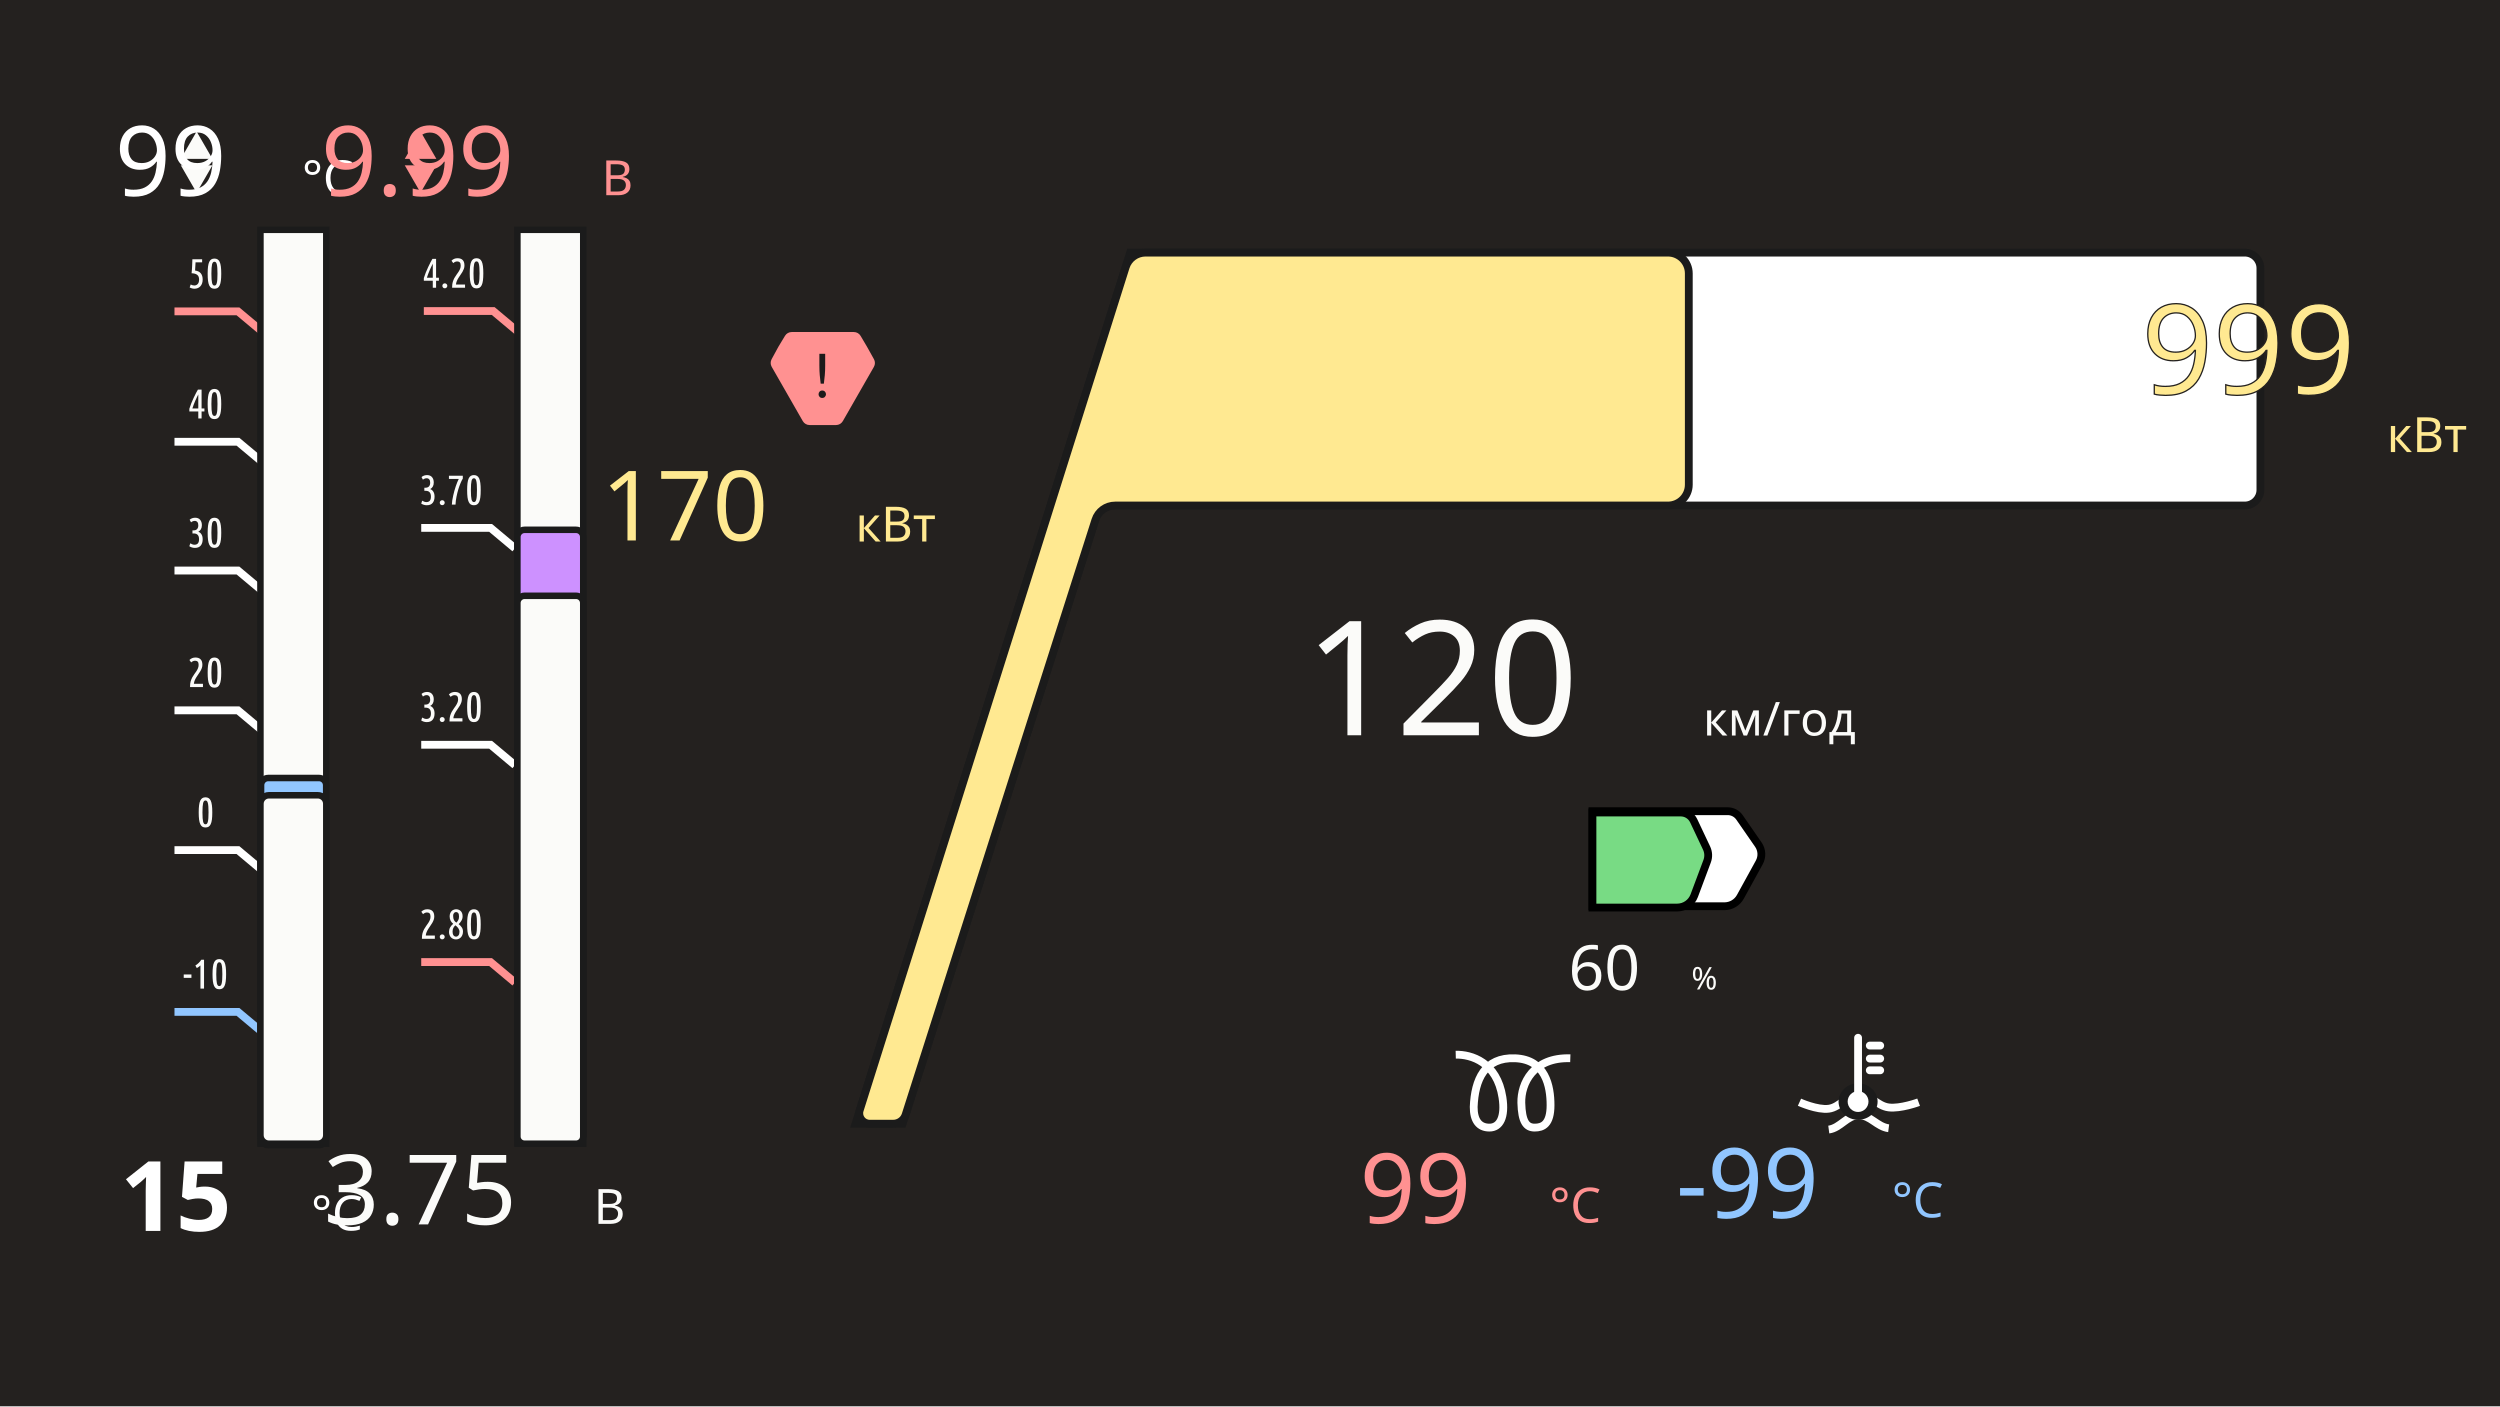
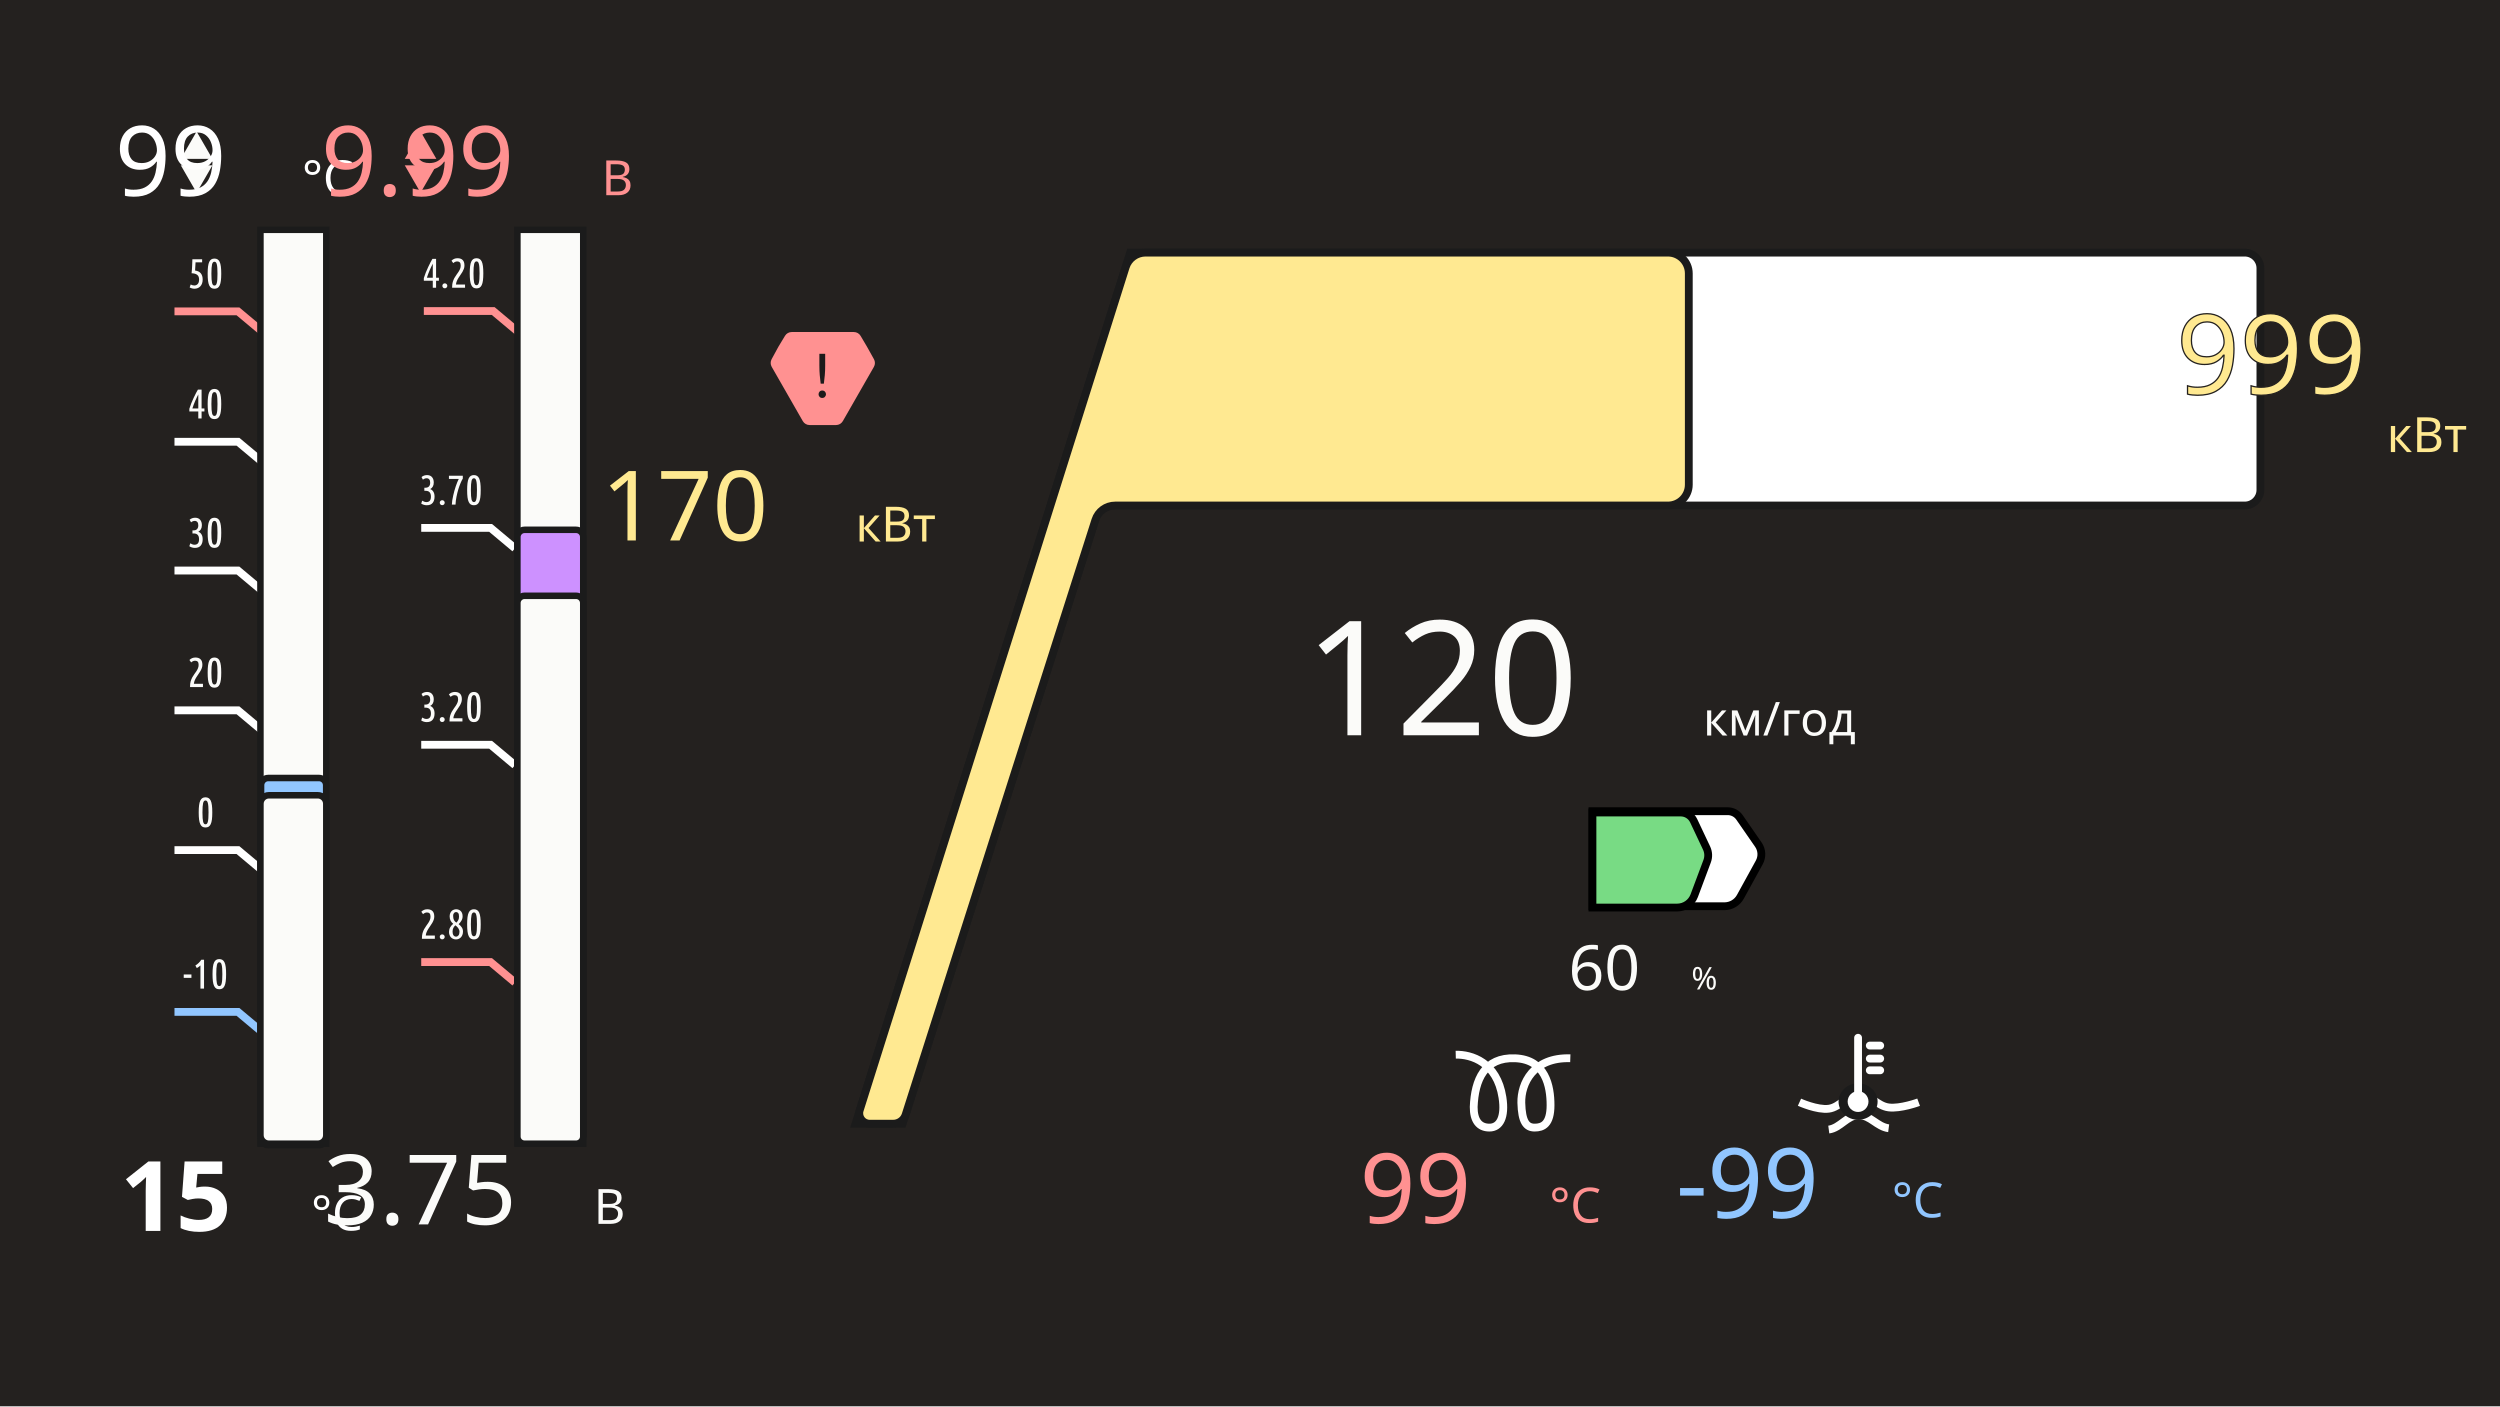
<svg xmlns="http://www.w3.org/2000/svg" width="1920" height="1080" viewBox="0 0 1920 1080" fill="none" version="1.1" id="svg63">
  <defs id="defs63" />
  <rect width="1920" height="1080" fill="#24211f" id="rect1" />
  <path d="M134 777.139H182.769L201.482 792.821" stroke="#91C6FF" stroke-width="6" id="path1" />
  <path d="M141.101 748.389H147.021V750.981H141.101V748.389ZM150.042 741.509C150.447 741.274 150.863 740.986 151.29 740.645C151.738 740.304 152.164 739.941 152.57 739.557C152.975 739.152 153.348 738.746 153.69 738.341C154.052 737.914 154.351 737.498 154.586 737.093H156.698V759.269H153.946V741.445C153.583 741.829 153.156 742.192 152.666 742.533C152.196 742.874 151.695 743.194 151.162 743.493L150.042 741.509ZM163.216 748.165C163.216 745.989 163.312 744.165 163.504 742.693C163.696 741.2 164.005 740.005 164.432 739.109C164.858 738.213 165.392 737.573 166.032 737.189C166.693 736.784 167.493 736.581 168.432 736.581C169.349 736.581 170.138 736.784 170.8 737.189C171.461 737.573 172.005 738.213 172.432 739.109C172.858 740.005 173.168 741.2 173.36 742.693C173.552 744.165 173.648 745.989 173.648 748.165C173.648 750.341 173.552 752.176 173.36 753.669C173.168 755.141 172.858 756.325 172.432 757.221C172.005 758.117 171.461 758.768 170.8 759.173C170.138 759.557 169.349 759.749 168.432 759.749C167.493 759.749 166.693 759.557 166.032 759.173C165.392 758.768 164.858 758.117 164.432 757.221C164.005 756.325 163.696 755.141 163.504 753.669C163.312 752.176 163.216 750.341 163.216 748.165ZM170.768 748.165C170.768 746.416 170.725 744.954 170.64 743.781C170.554 742.608 170.416 741.669 170.224 740.965C170.053 740.261 169.818 739.76 169.52 739.461C169.221 739.162 168.858 739.013 168.432 739.013C168.005 739.013 167.642 739.162 167.344 739.461C167.045 739.76 166.8 740.261 166.608 740.965C166.437 741.669 166.309 742.608 166.224 743.781C166.138 744.954 166.096 746.416 166.096 748.165C166.096 749.914 166.138 751.376 166.224 752.549C166.309 753.722 166.437 754.661 166.608 755.365C166.8 756.069 167.045 756.57 167.344 756.869C167.642 757.168 168.005 757.317 168.432 757.317C168.858 757.317 169.221 757.168 169.52 756.869C169.818 756.57 170.053 756.069 170.224 755.365C170.416 754.661 170.554 753.722 170.64 752.549C170.725 751.376 170.768 749.914 170.768 748.165Z" fill="#FBFBF9" id="path2" />
  <path d="M134 652.892H182.769L201.482 668.574" stroke="white" stroke-width="6" id="path3" />
  <path d="M152.606 623.918C152.606 621.742 152.702 619.918 152.894 618.446C153.086 616.953 153.396 615.758 153.822 614.862C154.249 613.966 154.782 613.326 155.422 612.942C156.084 612.537 156.884 612.334 157.822 612.334C158.74 612.334 159.529 612.537 160.19 612.942C160.852 613.326 161.396 613.966 161.822 614.862C162.249 615.758 162.558 616.953 162.75 618.446C162.942 619.918 163.038 621.742 163.038 623.918C163.038 626.094 162.942 627.929 162.75 629.422C162.558 630.894 162.249 632.078 161.822 632.974C161.396 633.87 160.852 634.521 160.19 634.926C159.529 635.31 158.74 635.502 157.822 635.502C156.884 635.502 156.084 635.31 155.422 634.926C154.782 634.521 154.249 633.87 153.822 632.974C153.396 632.078 153.086 630.894 152.894 629.422C152.702 627.929 152.606 626.094 152.606 623.918ZM160.158 623.918C160.158 622.169 160.116 620.708 160.03 619.534C159.945 618.361 159.806 617.422 159.614 616.718C159.444 616.014 159.209 615.513 158.91 615.214C158.612 614.916 158.249 614.766 157.822 614.766C157.396 614.766 157.033 614.916 156.734 615.214C156.436 615.513 156.19 616.014 155.998 616.718C155.828 617.422 155.7 618.361 155.614 619.534C155.529 620.708 155.486 622.169 155.486 623.918C155.486 625.668 155.529 627.129 155.614 628.302C155.7 629.476 155.828 630.414 155.998 631.118C156.19 631.822 156.436 632.324 156.734 632.622C157.033 632.921 157.396 633.07 157.822 633.07C158.249 633.07 158.612 632.921 158.91 632.622C159.209 632.324 159.444 631.822 159.614 631.118C159.806 630.414 159.945 629.476 160.03 628.302C160.116 627.129 160.158 625.668 160.158 623.918Z" fill="#FBFBF9" id="path4" />
  <path d="M134 545.534H182.769L201.482 561.215" stroke="white" stroke-width="6" id="path5" />
  <path d="M145.475 506.864C146.734 505.605 148.27 504.976 150.083 504.976C151.811 504.976 153.134 505.434 154.051 506.352C154.969 507.248 155.427 508.656 155.427 510.576C155.427 511.472 155.278 512.325 154.979 513.136C154.681 513.946 154.307 514.736 153.859 515.504C153.411 516.25 152.921 516.997 152.387 517.744C151.854 518.49 151.342 519.258 150.851 520.048C150.361 520.816 149.934 521.626 149.571 522.48C149.209 523.312 148.985 524.208 148.899 525.168H155.875V527.664H145.955V527.056C145.955 525.626 146.115 524.357 146.435 523.248C146.777 522.138 147.182 521.136 147.651 520.24C148.142 519.344 148.675 518.512 149.251 517.744C149.827 516.976 150.35 516.229 150.819 515.504C151.31 514.757 151.715 514 152.035 513.232C152.377 512.442 152.547 511.578 152.547 510.64C152.547 509.509 152.323 508.698 151.875 508.208C151.427 507.696 150.755 507.44 149.859 507.44C149.241 507.44 148.675 507.568 148.163 507.824C147.673 508.058 147.225 508.368 146.819 508.752L145.475 506.864ZM159.481 516.56C159.481 514.384 159.577 512.56 159.769 511.088C159.961 509.594 160.271 508.4 160.697 507.504C161.124 506.608 161.657 505.968 162.297 505.584C162.959 505.178 163.759 504.976 164.697 504.976C165.615 504.976 166.404 505.178 167.065 505.584C167.727 505.968 168.271 506.608 168.697 507.504C169.124 508.4 169.433 509.594 169.625 511.088C169.817 512.56 169.913 514.384 169.913 516.56C169.913 518.736 169.817 520.57 169.625 522.064C169.433 523.536 169.124 524.72 168.697 525.616C168.271 526.512 167.727 527.162 167.065 527.568C166.404 527.952 165.615 528.144 164.697 528.144C163.759 528.144 162.959 527.952 162.297 527.568C161.657 527.162 161.124 526.512 160.697 525.616C160.271 524.72 159.961 523.536 159.769 522.064C159.577 520.57 159.481 518.736 159.481 516.56ZM167.033 516.56C167.033 514.81 166.991 513.349 166.905 512.176C166.82 511.002 166.681 510.064 166.489 509.36C166.319 508.656 166.084 508.154 165.785 507.856C165.487 507.557 165.124 507.408 164.697 507.408C164.271 507.408 163.908 507.557 163.609 507.856C163.311 508.154 163.065 508.656 162.873 509.36C162.703 510.064 162.575 511.002 162.489 512.176C162.404 513.349 162.361 514.81 162.361 516.56C162.361 518.309 162.404 519.77 162.489 520.944C162.575 522.117 162.703 523.056 162.873 523.76C163.065 524.464 163.311 524.965 163.609 525.264C163.908 525.562 164.271 525.712 164.697 525.712C165.124 525.712 165.487 525.562 165.785 525.264C166.084 524.965 166.319 524.464 166.489 523.76C166.681 523.056 166.82 522.117 166.905 520.944C166.991 519.77 167.033 518.309 167.033 516.56Z" fill="#FBFBF9" id="path6" />
  <path d="M134 438.175H182.769L201.482 453.857" stroke="white" stroke-width="6" id="path7" />
  <path d="M152.291 408.369C153.358 408.753 154.179 409.436 154.755 410.417C155.353 411.377 155.651 412.625 155.651 414.161C155.651 416.209 155.15 417.83 154.147 419.025C153.166 420.198 151.673 420.785 149.667 420.785C148.878 420.785 148.11 420.668 147.363 420.433C146.617 420.198 145.966 419.889 145.411 419.505L146.147 417.265C146.638 417.564 147.15 417.82 147.683 418.033C148.238 418.246 148.814 418.353 149.411 418.353C150.499 418.353 151.342 418.022 151.939 417.361C152.558 416.678 152.867 415.601 152.867 414.129C152.867 412.657 152.526 411.548 151.843 410.801C151.182 410.054 150.115 409.681 148.643 409.681H147.811V407.345H148.515C149.795 407.345 150.745 407.004 151.363 406.321C151.982 405.638 152.291 404.689 152.291 403.473C152.291 402.321 152.046 401.468 151.555 400.913C151.065 400.337 150.414 400.049 149.603 400.049C149.049 400.049 148.515 400.156 148.003 400.369C147.513 400.582 147.086 400.849 146.723 401.169L145.635 399.153C146.19 398.641 146.841 398.257 147.587 398.001C148.355 397.745 149.113 397.617 149.859 397.617C151.523 397.617 152.803 398.14 153.699 399.185C154.595 400.23 155.043 401.617 155.043 403.345C155.043 404.561 154.798 405.596 154.307 406.449C153.838 407.281 153.166 407.921 152.291 408.369ZM159.481 409.201C159.481 407.025 159.577 405.201 159.769 403.729C159.961 402.236 160.271 401.041 160.697 400.145C161.124 399.249 161.657 398.609 162.297 398.225C162.959 397.82 163.759 397.617 164.697 397.617C165.615 397.617 166.404 397.82 167.065 398.225C167.727 398.609 168.271 399.249 168.697 400.145C169.124 401.041 169.433 402.236 169.625 403.729C169.817 405.201 169.913 407.025 169.913 409.201C169.913 411.377 169.817 413.212 169.625 414.705C169.433 416.177 169.124 417.361 168.697 418.257C168.271 419.153 167.727 419.804 167.065 420.209C166.404 420.593 165.615 420.785 164.697 420.785C163.759 420.785 162.959 420.593 162.297 420.209C161.657 419.804 161.124 419.153 160.697 418.257C160.271 417.361 159.961 416.177 159.769 414.705C159.577 413.212 159.481 411.377 159.481 409.201ZM167.033 409.201C167.033 407.452 166.991 405.99 166.905 404.817C166.82 403.644 166.681 402.705 166.489 402.001C166.319 401.297 166.084 400.796 165.785 400.497C165.487 400.198 165.124 400.049 164.697 400.049C164.271 400.049 163.908 400.198 163.609 400.497C163.311 400.796 163.065 401.297 162.873 402.001C162.703 402.705 162.575 403.644 162.489 404.817C162.404 405.99 162.361 407.452 162.361 409.201C162.361 410.95 162.404 412.412 162.489 413.585C162.575 414.758 162.703 415.697 162.873 416.401C163.065 417.105 163.311 417.606 163.609 417.905C163.908 418.204 164.271 418.353 164.697 418.353C165.124 418.353 165.487 418.204 165.785 417.905C166.084 417.606 166.319 417.105 166.489 416.401C166.681 415.697 166.82 414.758 166.905 413.585C166.991 412.412 167.033 410.95 167.033 409.201Z" fill="#FBFBF9" id="path8" />
  <path d="M134 339.26H182.769L201.482 354.942" stroke="white" stroke-width="6" id="path9" />
  <path d="M145.411 313.966C145.795 312.643 146.286 311.246 146.883 309.774C147.481 308.302 148.099 306.883 148.739 305.518C149.379 304.153 149.987 302.915 150.563 301.806C151.161 300.697 151.641 299.833 152.003 299.214H154.819V313.71H156.995V315.982H154.819V321.39H152.291V315.982H145.411V313.966ZM152.291 313.71V302.894C151.971 303.555 151.598 304.313 151.171 305.166C150.766 306.019 150.35 306.926 149.923 307.886C149.518 308.846 149.123 309.827 148.739 310.83C148.355 311.811 148.025 312.771 147.747 313.71H152.291ZM159.481 310.286C159.481 308.11 159.577 306.286 159.769 304.814C159.961 303.321 160.271 302.126 160.697 301.23C161.124 300.334 161.657 299.694 162.297 299.31C162.959 298.905 163.759 298.702 164.697 298.702C165.615 298.702 166.404 298.905 167.065 299.31C167.727 299.694 168.271 300.334 168.697 301.23C169.124 302.126 169.433 303.321 169.625 304.814C169.817 306.286 169.913 308.11 169.913 310.286C169.913 312.462 169.817 314.297 169.625 315.79C169.433 317.262 169.124 318.446 168.697 319.342C168.271 320.238 167.727 320.889 167.065 321.294C166.404 321.678 165.615 321.87 164.697 321.87C163.759 321.87 162.959 321.678 162.297 321.294C161.657 320.889 161.124 320.238 160.697 319.342C160.271 318.446 159.961 317.262 159.769 315.79C159.577 314.297 159.481 312.462 159.481 310.286ZM167.033 310.286C167.033 308.537 166.991 307.075 166.905 305.902C166.82 304.729 166.681 303.79 166.489 303.086C166.319 302.382 166.084 301.881 165.785 301.582C165.487 301.283 165.124 301.134 164.697 301.134C164.271 301.134 163.908 301.283 163.609 301.582C163.311 301.881 163.065 302.382 162.873 303.086C162.703 303.79 162.575 304.729 162.489 305.902C162.404 307.075 162.361 308.537 162.361 310.286C162.361 312.035 162.404 313.497 162.489 314.67C162.575 315.843 162.703 316.782 162.873 317.486C163.065 318.19 163.311 318.691 163.609 318.99C163.908 319.289 164.271 319.438 164.697 319.438C165.124 319.438 165.487 319.289 165.785 318.99C166.084 318.691 166.319 318.19 166.489 317.486C166.681 316.782 166.82 315.843 166.905 314.67C166.991 313.497 167.033 312.035 167.033 310.286Z" fill="#FBFBF9" id="path10" />
  <path d="M134 239.139H182.769L201.482 254.821" stroke="#FF9191" stroke-width="6" id="path11" />
  <path d="M150.179 201.493C150.073 203.029 149.998 204.309 149.955 205.333C149.913 206.357 149.87 207.168 149.827 207.765C151.833 208.042 153.305 208.768 154.243 209.941C155.182 211.114 155.651 212.704 155.651 214.709C155.651 215.84 155.491 216.842 155.171 217.717C154.851 218.592 154.403 219.328 153.827 219.925C153.273 220.522 152.611 220.97 151.843 221.269C151.075 221.589 150.243 221.749 149.347 221.749C148.729 221.749 148.099 221.664 147.459 221.493C146.819 221.322 146.222 221.077 145.667 220.757L146.435 218.485C147.353 218.997 148.291 219.253 149.251 219.253C150.275 219.253 151.139 218.88 151.843 218.133C152.547 217.386 152.899 216.245 152.899 214.709C152.899 213.024 152.419 211.818 151.459 211.093C150.521 210.346 149.081 209.93 147.139 209.845C147.246 208.778 147.331 207.808 147.395 206.933C147.459 206.037 147.513 205.173 147.555 204.341C147.598 203.488 147.63 202.645 147.651 201.813C147.694 200.96 147.726 200.053 147.747 199.093H155.235V201.493H150.179ZM159.481 210.165C159.481 207.989 159.577 206.165 159.769 204.693C159.961 203.2 160.271 202.005 160.697 201.109C161.124 200.213 161.657 199.573 162.297 199.189C162.959 198.784 163.759 198.581 164.697 198.581C165.615 198.581 166.404 198.784 167.065 199.189C167.727 199.573 168.271 200.213 168.697 201.109C169.124 202.005 169.433 203.2 169.625 204.693C169.817 206.165 169.913 207.989 169.913 210.165C169.913 212.341 169.817 214.176 169.625 215.669C169.433 217.141 169.124 218.325 168.697 219.221C168.271 220.117 167.727 220.768 167.065 221.173C166.404 221.557 165.615 221.749 164.697 221.749C163.759 221.749 162.959 221.557 162.297 221.173C161.657 220.768 161.124 220.117 160.697 219.221C160.271 218.325 159.961 217.141 159.769 215.669C159.577 214.176 159.481 212.341 159.481 210.165ZM167.033 210.165C167.033 208.416 166.991 206.954 166.905 205.781C166.82 204.608 166.681 203.669 166.489 202.965C166.319 202.261 166.084 201.76 165.785 201.461C165.487 201.162 165.124 201.013 164.697 201.013C164.271 201.013 163.908 201.162 163.609 201.461C163.311 201.76 163.065 202.261 162.873 202.965C162.703 203.669 162.575 204.608 162.489 205.781C162.404 206.954 162.361 208.416 162.361 210.165C162.361 211.914 162.404 213.376 162.489 214.549C162.575 215.722 162.703 216.661 162.873 217.365C163.065 218.069 163.311 218.57 163.609 218.869C163.908 219.168 164.271 219.317 164.697 219.317C165.124 219.317 165.487 219.168 165.785 218.869C166.084 218.57 166.319 218.069 166.489 217.365C166.681 216.661 166.82 215.722 166.905 214.549C166.991 213.376 167.033 211.914 167.033 210.165Z" fill="#FBFBF9" id="path12" />
  <path d="M325.5 238.87H378.769L397.482 254.552" stroke="#FF9191" stroke-width="6" id="path13" />
  <path d="M325.5 213.576C325.884 212.253 326.375 210.856 326.972 209.384C327.57 207.912 328.188 206.493 328.828 205.128C329.468 203.763 330.076 202.525 330.652 201.416C331.25 200.307 331.73 199.443 332.092 198.824H334.908V213.32H337.084V215.592H334.908V221H332.38V215.592H325.5V213.576ZM332.38 213.32V202.504C332.06 203.165 331.687 203.923 331.26 204.776C330.855 205.629 330.439 206.536 330.012 207.496C329.607 208.456 329.212 209.437 328.828 210.44C328.444 211.421 328.114 212.381 327.836 213.32H332.38ZM343.538 219.528C343.538 220.019 343.357 220.456 342.994 220.84C342.653 221.224 342.194 221.416 341.618 221.416C341.042 221.416 340.584 221.224 340.242 220.84C339.901 220.456 339.73 220.019 339.73 219.528C339.73 219.016 339.901 218.568 340.242 218.184C340.584 217.8 341.042 217.608 341.618 217.608C342.194 217.608 342.653 217.8 342.994 218.184C343.357 218.568 343.538 219.016 343.538 219.528ZM346.752 200.2C348.01 198.941 349.546 198.312 351.36 198.312C353.088 198.312 354.41 198.771 355.328 199.688C356.245 200.584 356.704 201.992 356.704 203.912C356.704 204.808 356.554 205.661 356.256 206.472C355.957 207.283 355.584 208.072 355.136 208.84C354.688 209.587 354.197 210.333 353.664 211.08C353.13 211.827 352.618 212.595 352.128 213.384C351.637 214.152 351.21 214.963 350.848 215.816C350.485 216.648 350.261 217.544 350.176 218.504H357.152V221H347.232V220.392C347.232 218.963 347.392 217.693 347.712 216.584C348.053 215.475 348.458 214.472 348.928 213.576C349.418 212.68 349.952 211.848 350.528 211.08C351.104 210.312 351.626 209.565 352.096 208.84C352.586 208.093 352.992 207.336 353.312 206.568C353.653 205.779 353.824 204.915 353.824 203.976C353.824 202.845 353.6 202.035 353.152 201.544C352.704 201.032 352.032 200.776 351.136 200.776C350.517 200.776 349.952 200.904 349.44 201.16C348.949 201.395 348.501 201.704 348.096 202.088L346.752 200.2ZM360.758 209.896C360.758 207.72 360.854 205.896 361.046 204.424C361.238 202.931 361.547 201.736 361.974 200.84C362.4 199.944 362.934 199.304 363.574 198.92C364.235 198.515 365.035 198.312 365.974 198.312C366.891 198.312 367.68 198.515 368.342 198.92C369.003 199.304 369.547 199.944 369.974 200.84C370.4 201.736 370.71 202.931 370.902 204.424C371.094 205.896 371.19 207.72 371.19 209.896C371.19 212.072 371.094 213.907 370.902 215.4C370.71 216.872 370.4 218.056 369.974 218.952C369.547 219.848 369.003 220.499 368.342 220.904C367.68 221.288 366.891 221.48 365.974 221.48C365.035 221.48 364.235 221.288 363.574 220.904C362.934 220.499 362.4 219.848 361.974 218.952C361.547 218.056 361.238 216.872 361.046 215.4C360.854 213.907 360.758 212.072 360.758 209.896ZM368.31 209.896C368.31 208.147 368.267 206.685 368.182 205.512C368.096 204.339 367.958 203.4 367.766 202.696C367.595 201.992 367.36 201.491 367.062 201.192C366.763 200.893 366.4 200.744 365.974 200.744C365.547 200.744 365.184 200.893 364.886 201.192C364.587 201.491 364.342 201.992 364.15 202.696C363.979 203.4 363.851 204.339 363.766 205.512C363.68 206.685 363.638 208.147 363.638 209.896C363.638 211.645 363.68 213.107 363.766 214.28C363.851 215.453 363.979 216.392 364.15 217.096C364.342 217.8 364.587 218.301 364.886 218.6C365.184 218.899 365.547 219.048 365.974 219.048C366.4 219.048 366.763 218.899 367.062 218.6C367.36 218.301 367.595 217.8 367.766 217.096C367.958 216.392 368.096 215.453 368.182 214.28C368.267 213.107 368.31 211.645 368.31 209.896Z" fill="#FBFBF9" id="path14" />
  <path d="M323.5 405.422H376.769L395.482 421.103" stroke="white" stroke-width="6" id="path15" />
  <path d="M330.38 375.616C331.447 376 332.268 376.682 332.844 377.664C333.442 378.624 333.74 379.872 333.74 381.408C333.74 383.456 333.239 385.077 332.236 386.272C331.255 387.445 329.762 388.032 327.756 388.032C326.967 388.032 326.199 387.914 325.452 387.68C324.706 387.445 324.055 387.136 323.5 386.752L324.236 384.512C324.727 384.81 325.239 385.066 325.772 385.28C326.327 385.493 326.903 385.6 327.5 385.6C328.588 385.6 329.431 385.269 330.028 384.608C330.647 383.925 330.956 382.848 330.956 381.376C330.956 379.904 330.615 378.794 329.932 378.048C329.271 377.301 328.204 376.928 326.732 376.928H325.9V374.592H326.604C327.884 374.592 328.834 374.25 329.452 373.568C330.071 372.885 330.38 371.936 330.38 370.72C330.38 369.568 330.135 368.714 329.644 368.16C329.154 367.584 328.503 367.296 327.692 367.296C327.138 367.296 326.604 367.402 326.092 367.616C325.602 367.829 325.175 368.096 324.812 368.416L323.724 366.4C324.279 365.888 324.93 365.504 325.676 365.248C326.444 364.992 327.202 364.864 327.948 364.864C329.612 364.864 330.892 365.386 331.788 366.432C332.684 367.477 333.132 368.864 333.132 370.592C333.132 371.808 332.887 372.842 332.396 373.696C331.927 374.528 331.255 375.168 330.38 375.616ZM341.538 386.08C341.538 386.57 341.357 387.008 340.994 387.392C340.653 387.776 340.194 387.968 339.618 387.968C339.042 387.968 338.584 387.776 338.242 387.392C337.901 387.008 337.73 386.57 337.73 386.08C337.73 385.568 337.901 385.12 338.242 384.736C338.584 384.352 339.042 384.16 339.618 384.16C340.194 384.16 340.653 384.352 340.994 384.736C341.357 385.12 341.538 385.568 341.538 386.08ZM347.024 387.552C347.066 386.528 347.173 385.429 347.344 384.256C347.536 383.061 347.77 381.856 348.048 380.64C348.325 379.424 348.624 378.208 348.944 376.992C349.285 375.754 349.648 374.581 350.032 373.472C350.416 372.341 350.8 371.296 351.184 370.336C351.568 369.376 351.952 368.533 352.336 367.808H344.784V365.376H355.44V367.52C354.928 368.352 354.362 369.493 353.744 370.944C353.125 372.373 352.538 373.994 351.984 375.808C351.45 377.6 350.981 379.509 350.576 381.536C350.17 383.562 349.925 385.568 349.84 387.552H347.024ZM358.758 376.448C358.758 374.272 358.854 372.448 359.046 370.976C359.238 369.482 359.547 368.288 359.974 367.392C360.4 366.496 360.934 365.856 361.574 365.472C362.235 365.066 363.035 364.864 363.974 364.864C364.891 364.864 365.68 365.066 366.342 365.472C367.003 365.856 367.547 366.496 367.974 367.392C368.4 368.288 368.71 369.482 368.902 370.976C369.094 372.448 369.19 374.272 369.19 376.448C369.19 378.624 369.094 380.458 368.902 381.952C368.71 383.424 368.4 384.608 367.974 385.504C367.547 386.4 367.003 387.05 366.342 387.456C365.68 387.84 364.891 388.032 363.974 388.032C363.035 388.032 362.235 387.84 361.574 387.456C360.934 387.05 360.4 386.4 359.974 385.504C359.547 384.608 359.238 383.424 359.046 381.952C358.854 380.458 358.758 378.624 358.758 376.448ZM366.31 376.448C366.31 374.698 366.267 373.237 366.182 372.064C366.096 370.89 365.958 369.952 365.766 369.248C365.595 368.544 365.36 368.042 365.062 367.744C364.763 367.445 364.4 367.296 363.974 367.296C363.547 367.296 363.184 367.445 362.886 367.744C362.587 368.042 362.342 368.544 362.15 369.248C361.979 369.952 361.851 370.89 361.766 372.064C361.68 373.237 361.638 374.698 361.638 376.448C361.638 378.197 361.68 379.658 361.766 380.832C361.851 382.005 361.979 382.944 362.15 383.648C362.342 384.352 362.587 384.853 362.886 385.152C363.184 385.45 363.547 385.6 363.974 385.6C364.4 385.6 364.763 385.45 365.062 385.152C365.36 384.853 365.595 384.352 365.766 383.648C365.958 382.944 366.096 382.005 366.182 380.832C366.267 379.658 366.31 378.197 366.31 376.448Z" fill="#FBFBF9" id="path16" />
  <path d="M323.5 571.973H376.769L395.482 587.655" stroke="white" stroke-width="6" id="path17" />
  <path d="M330.38 542.167C331.447 542.551 332.268 543.234 332.844 544.215C333.442 545.175 333.74 546.423 333.74 547.959C333.74 550.007 333.239 551.628 332.236 552.823C331.255 553.996 329.762 554.583 327.756 554.583C326.967 554.583 326.199 554.466 325.452 554.231C324.706 553.996 324.055 553.687 323.5 553.303L324.236 551.063C324.727 551.362 325.239 551.618 325.772 551.831C326.327 552.044 326.903 552.151 327.5 552.151C328.588 552.151 329.431 551.82 330.028 551.159C330.647 550.476 330.956 549.399 330.956 547.927C330.956 546.455 330.615 545.346 329.932 544.599C329.271 543.852 328.204 543.479 326.732 543.479H325.9V541.143H326.604C327.884 541.143 328.834 540.802 329.452 540.119C330.071 539.436 330.38 538.487 330.38 537.271C330.38 536.119 330.135 535.266 329.644 534.711C329.154 534.135 328.503 533.847 327.692 533.847C327.138 533.847 326.604 533.954 326.092 534.167C325.602 534.38 325.175 534.647 324.812 534.967L323.724 532.951C324.279 532.439 324.93 532.055 325.676 531.799C326.444 531.543 327.202 531.415 327.948 531.415C329.612 531.415 330.892 531.938 331.788 532.983C332.684 534.028 333.132 535.415 333.132 537.143C333.132 538.359 332.887 539.394 332.396 540.247C331.927 541.079 331.255 541.719 330.38 542.167ZM341.538 552.631C341.538 553.122 341.357 553.559 340.994 553.943C340.653 554.327 340.194 554.519 339.618 554.519C339.042 554.519 338.584 554.327 338.242 553.943C337.901 553.559 337.73 553.122 337.73 552.631C337.73 552.119 337.901 551.671 338.242 551.287C338.584 550.903 339.042 550.711 339.618 550.711C340.194 550.711 340.653 550.903 340.994 551.287C341.357 551.671 341.538 552.119 341.538 552.631ZM344.752 533.303C346.01 532.044 347.546 531.415 349.36 531.415C351.088 531.415 352.41 531.874 353.328 532.791C354.245 533.687 354.704 535.095 354.704 537.015C354.704 537.911 354.554 538.764 354.256 539.575C353.957 540.386 353.584 541.175 353.136 541.943C352.688 542.69 352.197 543.436 351.664 544.183C351.13 544.93 350.618 545.698 350.128 546.487C349.637 547.255 349.21 548.066 348.848 548.919C348.485 549.751 348.261 550.647 348.176 551.607H355.152V554.103H345.232V553.495C345.232 552.066 345.392 550.796 345.712 549.687C346.053 548.578 346.458 547.575 346.928 546.679C347.418 545.783 347.952 544.951 348.528 544.183C349.104 543.415 349.626 542.668 350.096 541.943C350.586 541.196 350.992 540.439 351.312 539.671C351.653 538.882 351.824 538.018 351.824 537.079C351.824 535.948 351.6 535.138 351.152 534.647C350.704 534.135 350.032 533.879 349.136 533.879C348.517 533.879 347.952 534.007 347.44 534.263C346.949 534.498 346.501 534.807 346.096 535.191L344.752 533.303ZM358.758 542.999C358.758 540.823 358.854 538.999 359.046 537.527C359.238 536.034 359.547 534.839 359.974 533.943C360.4 533.047 360.934 532.407 361.574 532.023C362.235 531.618 363.035 531.415 363.974 531.415C364.891 531.415 365.68 531.618 366.342 532.023C367.003 532.407 367.547 533.047 367.974 533.943C368.4 534.839 368.71 536.034 368.902 537.527C369.094 538.999 369.19 540.823 369.19 542.999C369.19 545.175 369.094 547.01 368.902 548.503C368.71 549.975 368.4 551.159 367.974 552.055C367.547 552.951 367.003 553.602 366.342 554.007C365.68 554.391 364.891 554.583 363.974 554.583C363.035 554.583 362.235 554.391 361.574 554.007C360.934 553.602 360.4 552.951 359.974 552.055C359.547 551.159 359.238 549.975 359.046 548.503C358.854 547.01 358.758 545.175 358.758 542.999ZM366.31 542.999C366.31 541.25 366.267 539.788 366.182 538.615C366.096 537.442 365.958 536.503 365.766 535.799C365.595 535.095 365.36 534.594 365.062 534.295C364.763 533.996 364.4 533.847 363.974 533.847C363.547 533.847 363.184 533.996 362.886 534.295C362.587 534.594 362.342 535.095 362.15 535.799C361.979 536.503 361.851 537.442 361.766 538.615C361.68 539.788 361.638 541.25 361.638 542.999C361.638 544.748 361.68 546.21 361.766 547.383C361.851 548.556 361.979 549.495 362.15 550.199C362.342 550.903 362.587 551.404 362.886 551.703C363.184 552.002 363.547 552.151 363.974 552.151C364.4 552.151 364.763 552.002 365.062 551.703C365.36 551.404 365.595 550.903 365.766 550.199C365.958 549.495 366.096 548.556 366.182 547.383C366.267 546.21 366.31 544.748 366.31 542.999Z" fill="#FBFBF9" id="path18" />
  <path d="M323.5 738.87H376.769L395.482 754.552" stroke="#FF9191" stroke-width="6" id="path19" />
  <path d="M323.564 700.2C324.823 698.941 326.359 698.312 328.172 698.312C329.9 698.312 331.223 698.771 332.14 699.688C333.058 700.584 333.516 701.992 333.516 703.912C333.516 704.808 333.367 705.661 333.068 706.472C332.77 707.283 332.396 708.072 331.948 708.84C331.5 709.587 331.01 710.333 330.476 711.08C329.943 711.827 329.431 712.595 328.94 713.384C328.45 714.152 328.023 714.963 327.66 715.816C327.298 716.648 327.074 717.544 326.988 718.504H333.964V721H324.044V720.392C324.044 718.963 324.204 717.693 324.524 716.584C324.866 715.475 325.271 714.472 325.74 713.576C326.231 712.68 326.764 711.848 327.34 711.08C327.916 710.312 328.439 709.565 328.908 708.84C329.399 708.093 329.804 707.336 330.124 706.568C330.466 705.779 330.636 704.915 330.636 703.976C330.636 702.845 330.412 702.035 329.964 701.544C329.516 701.032 328.844 700.776 327.948 700.776C327.33 700.776 326.764 700.904 326.252 701.16C325.762 701.395 325.314 701.704 324.908 702.088L323.564 700.2ZM341.538 719.528C341.538 720.019 341.357 720.456 340.994 720.84C340.653 721.224 340.194 721.416 339.618 721.416C339.042 721.416 338.584 721.224 338.242 720.84C337.901 720.456 337.73 720.019 337.73 719.528C337.73 719.016 337.901 718.568 338.242 718.184C338.584 717.8 339.042 717.608 339.618 717.608C340.194 717.608 340.653 717.8 340.994 718.184C341.357 718.568 341.538 719.016 341.538 719.528ZM355.28 703.72C355.28 704.957 354.97 706.088 354.352 707.112C353.754 708.115 353.05 708.989 352.24 709.736C353.136 710.397 353.914 711.197 354.576 712.136C355.237 713.053 355.568 714.152 355.568 715.432C355.568 716.435 355.408 717.32 355.088 718.088C354.789 718.835 354.384 719.464 353.872 719.976C353.381 720.467 352.816 720.84 352.176 721.096C351.536 721.352 350.874 721.48 350.192 721.48C349.402 721.48 348.677 721.331 348.016 721.032C347.354 720.755 346.789 720.371 346.32 719.88C345.85 719.368 345.488 718.76 345.232 718.056C344.976 717.352 344.848 716.584 344.848 715.752C344.848 714.429 345.136 713.256 345.712 712.232C346.309 711.187 347.098 710.269 348.08 709.48C347.269 708.861 346.608 708.083 346.096 707.144C345.584 706.184 345.328 705.064 345.328 703.784C345.328 702.824 345.477 702.003 345.776 701.32C346.074 700.616 346.458 700.04 346.928 699.592C347.418 699.144 347.962 698.824 348.56 698.632C349.157 698.419 349.765 698.312 350.384 698.312C350.981 698.312 351.568 698.419 352.144 698.632C352.741 698.824 353.274 699.144 353.744 699.592C354.213 700.019 354.586 700.573 354.864 701.256C355.141 701.939 355.28 702.76 355.28 703.72ZM352.88 715.624C352.88 715.069 352.784 714.557 352.592 714.088C352.421 713.597 352.186 713.149 351.888 712.744C351.589 712.317 351.248 711.933 350.864 711.592C350.501 711.251 350.117 710.931 349.712 710.632C349.093 711.208 348.581 711.88 348.176 712.648C347.77 713.416 347.568 714.376 347.568 715.528C347.568 716.68 347.802 717.608 348.272 718.312C348.762 718.995 349.424 719.336 350.256 719.336C350.96 719.336 351.568 719.027 352.08 718.408C352.613 717.768 352.88 716.84 352.88 715.624ZM348.016 703.432C348.016 704.115 348.069 704.723 348.176 705.256C348.282 705.768 348.442 706.227 348.656 706.632C348.869 707.016 349.125 707.368 349.424 707.688C349.744 708.008 350.106 708.307 350.512 708.584C351.109 707.965 351.589 707.315 351.952 706.632C352.336 705.928 352.528 705.021 352.528 703.912C352.528 702.611 352.314 701.715 351.888 701.224C351.461 700.712 350.938 700.456 350.32 700.456C350.085 700.456 349.829 700.499 349.552 700.584C349.274 700.669 349.018 700.829 348.784 701.064C348.57 701.277 348.389 701.576 348.24 701.96C348.09 702.344 348.016 702.835 348.016 703.432ZM358.758 709.896C358.758 707.72 358.854 705.896 359.046 704.424C359.238 702.931 359.547 701.736 359.974 700.84C360.4 699.944 360.934 699.304 361.574 698.92C362.235 698.515 363.035 698.312 363.974 698.312C364.891 698.312 365.68 698.515 366.342 698.92C367.003 699.304 367.547 699.944 367.974 700.84C368.4 701.736 368.71 702.931 368.902 704.424C369.094 705.896 369.19 707.72 369.19 709.896C369.19 712.072 369.094 713.907 368.902 715.4C368.71 716.872 368.4 718.056 367.974 718.952C367.547 719.848 367.003 720.499 366.342 720.904C365.68 721.288 364.891 721.48 363.974 721.48C363.035 721.48 362.235 721.288 361.574 720.904C360.934 720.499 360.4 719.848 359.974 718.952C359.547 718.056 359.238 716.872 359.046 715.4C358.854 713.907 358.758 712.072 358.758 709.896ZM366.31 709.896C366.31 708.147 366.267 706.685 366.182 705.512C366.096 704.339 365.958 703.4 365.766 702.696C365.595 701.992 365.36 701.491 365.062 701.192C364.763 700.893 364.4 700.744 363.974 700.744C363.547 700.744 363.184 700.893 362.886 701.192C362.587 701.491 362.342 701.992 362.15 702.696C361.979 703.4 361.851 704.339 361.766 705.512C361.68 706.685 361.638 708.147 361.638 709.896C361.638 711.645 361.68 713.107 361.766 714.28C361.851 715.453 361.979 716.392 362.15 717.096C362.342 717.8 362.587 718.301 362.886 718.6C363.184 718.899 363.547 719.048 363.974 719.048C364.4 719.048 364.763 718.899 365.062 718.6C365.36 718.301 365.595 717.8 365.766 717.096C365.958 716.392 366.096 715.453 366.182 714.28C366.267 713.107 366.31 711.645 366.31 709.896Z" fill="#FBFBF9" id="path20" />
  <path d="M250.587 176.5H200.013V878.379H250.587V176.5Z" fill="#FBFBF9" stroke="#1B1B1B" stroke-width="5" id="path21" />
  <path d="M245 597.5H206C202.962 597.5 200.5 599.962 200.5 603V874C200.5 877.038 202.962 879.5 206 879.5H245C248.038 879.5 250.5 877.038 250.5 874V603C250.5 599.962 248.038 597.5 245 597.5Z" fill="#91C6FF" stroke="#1B1B1B" stroke-width="5" id="batteryTempMaxPath" />
  <path d="M244.087 610.76H206.513C202.923 610.76 200.013 613.67 200.013 617.26V871.879C200.013 875.469 202.923 878.379 206.513 878.379H244.087C247.677 878.379 250.587 875.469 250.587 871.879V617.26C250.587 613.67 247.677 610.76 244.087 610.76Z" fill="#FBFBF9" stroke="#1B1B1B" stroke-width="5" id="batteryTempMinPath" />
  <path d="M447.931 176.5H397.357V878.379H447.931V176.5Z" fill="#FBFBF9" stroke="#1B1B1B" stroke-width="5" id="path24" />
  <path d="M397.357 412.399C397.357 409.362 399.819 406.899 402.857 406.899H442.43C445.468 406.899 447.93 409.362 447.93 412.399V872.879C447.93 875.917 445.468 878.379 442.43 878.379H402.857C399.819 878.379 397.357 875.917 397.357 872.879V412.399Z" fill="#CD91FF" stroke="#1B1B1B" stroke-width="5" id="cellVoltageMaxPath" />
  <path d="M442.431 457.563H402.857C399.819 457.563 397.357 460.025 397.357 463.063V872.879C397.357 875.917 399.819 878.379 402.857 878.379H442.431C445.468 878.379 447.931 875.917 447.931 872.879V463.063C447.931 460.025 445.468 457.563 442.431 457.563Z" fill="#FBFBF9" stroke="#1B1B1B" stroke-width="5" id="cellVoltageMinPath" />
  <path d="M867.924 194L657 863H693.288L844.677 388.245H1724C1730.63 388.245 1736 382.873 1736 376.245V206C1736 199.373 1730.63 194 1724 194H867.924Z" fill="white" stroke="#1B1B1B" stroke-width="6" id="path27" />
  <path d="M 864.535,205.186 660.283,852.593 c -1.626,5.156 2.223,10.407 7.63,10.407 h 18.093 c 4.352,0 8.204,-2.814 9.527,-6.96 L 841.248,399.381 c 2.117,-6.633 8.28,-11.136 15.243,-11.136 H 1281 c 8.84,0 16,-7.163 16,-16 V 210 c 0,-8.837 -7.16,-16 -16,-16 H 879.793 c -6.982,0 -13.158,4.528 -15.258,11.186 z" fill="#ffe991" stroke="#1b1b1b" stroke-width="6" id="powerValue" />
  <g id="g2" transform="translate(-2,-2)">
    <path d="M 153,103 L 165.124,124 H 140.876 Z" fill="#fbfbf9" id="path29" />
    <path d="M 153,150 L 140.876,129 H 165.124 Z" fill="#fbfbf9" id="path30" />
  </g>
  <g id="g1" transform="translate(-2,-4)">
    <path d="M 325,105 L 337.124,126 H 312.876 Z" fill="#ff9191" id="path31" />
    <path d="M 325,152 L 312.876,131 H 337.124 Z" fill="#ff9191" id="path32" />
  </g>
  <path d="M1326.87 623H1223V696H1324.35C1329.46 696 1334.16 693.218 1336.62 688.74L1351.13 662.338C1353.5 658.018 1353.23 652.728 1350.42 648.677L1335.92 627.737C1333.86 624.77 1330.48 623 1326.87 623Z" fill="white" stroke="black" stroke-width="6" id="path33" />
  <path d="M1290.78 624H1223V697H1288.05C1293.88 697 1299.11 693.377 1301.16 687.91L1311.07 661.432C1312.31 658.144 1312.15 654.497 1310.65 651.322L1300.73 630.303C1298.91 626.455 1295.04 624 1290.78 624Z" fill="#78DB84" stroke="black" stroke-width="6" id="path34" />
  <path d="M1118 810.011C1129.85 809.707 1149.72 815.67 1153.89 842.838C1156.23 858.116 1151.82 866 1143.88 866C1135.95 866 1131.75 860.518 1131.8 850.133C1132.61 829.312 1140.09 811.835 1163.55 812.747C1187.02 813.659 1190.82 834.175 1190.82 848.765C1190.82 863.355 1184.95 866 1178.6 866C1172.25 866 1168.73 861.531 1168.38 846.942C1168.04 832.352 1177.36 811.835 1206 812.747" stroke="white" stroke-width="6" id="path35" />
  <path d="M1382 846.5C1382 846.5 1395.62 852.672 1404.5 851.5C1413.38 850.328 1418.54 840.513 1427.5 840.5C1436.56 840.487 1441.52 849.328 1450.5 850.5C1459.48 851.672 1473.5 846.5 1473.5 846.5M1404.5 867.5C1413.38 866.328 1418.54 856.513 1427.5 856.5C1436.56 856.487 1441.52 865.328 1450.5 866.5" stroke="white" stroke-width="6" id="path36" />
  <path d="M1444 803H1436" stroke="white" stroke-width="6" stroke-linecap="round" id="path37" />
  <path d="M1444 813H1436" stroke="white" stroke-width="6" stroke-linecap="round" id="path38" />
  <path d="M1444 822H1436" stroke="white" stroke-width="6" stroke-linecap="round" id="path39" />
  <path d="M1427 860C1435.28 860 1442 853.732 1442 846C1442 838.268 1435.28 832 1427 832C1418.72 832 1412 838.268 1412 846C1412 853.732 1418.72 860 1427 860Z" fill="#1B1B1B" id="path40" />
  <path d="M1427 797V846.5" stroke="white" stroke-width="6" stroke-linecap="round" id="path41" />
  <path d="M1427 854C1431.42 854 1435 850.418 1435 846C1435 841.582 1431.42 838 1427 838C1422.58 838 1419 841.582 1419 846C1419 850.418 1422.58 854 1427 854Z" fill="white" id="path42" />
  <path d="M631.92 326.437H621.758C619.607 326.437 617.62 325.286 616.551 323.42L604.64 302.625L592.666 281.72C591.631 279.913 591.607 277.698 592.602 275.869L597.839 266.25L602.889 257.896C603.976 256.098 605.923 255 608.024 255H631.92H655.774C657.897 255 659.862 256.122 660.941 257.95L665.839 266.25L671.189 275.851C672.213 277.689 672.2 279.929 671.155 281.754L659.2 302.625L647.288 323.42C646.219 325.286 644.233 326.437 642.082 326.437H631.92Z" fill="#FF9191" id="path43" />
  <path d="M633.739 280.76C633.739 283.448 633.643 285.896 633.451 288.104C633.259 290.28 633.019 292.456 632.731 294.632H630.283C629.995 292.456 629.755 290.28 629.563 288.104C629.371 285.896 629.275 283.448 629.275 280.76V271.736H633.739V280.76ZM634.363 302.792C634.363 303.528 634.091 304.184 633.547 304.76C633.035 305.336 632.347 305.624 631.483 305.624C630.619 305.624 629.931 305.336 629.419 304.76C628.907 304.184 628.651 303.528 628.651 302.792C628.651 302.024 628.907 301.352 629.419 300.776C629.931 300.2 630.619 299.912 631.483 299.912C632.347 299.912 633.035 300.2 633.547 300.776C634.091 301.352 634.363 302.024 634.363 302.792Z" fill="#1B1B1B" id="path44" />
  <text fill="#fbfbf9" xml:space="preserve" style="font-size:122.667px;white-space:pre" font-family="'Ubuntu Condensed'" font-size="96px" letter-spacing="0em" id="text44" x="236.128" y="0">
    <tspan x="1308" y="564.664" id="speedSpan" style="font-size:122.667px;text-align:end;text-anchor:end">120</tspan>
  </text>
  <text fill="#FBFBF9" xml:space="preserve" style="white-space: pre" font-family="Ubuntu Condensed" font-size="36" letter-spacing="0em" id="text45">
    <tspan x="1308" y="564.874" id="tspan45">км/год</tspan>
  </text>
-   <text fill="#ffe991" xml:space="preserve" style="font-size:96px;white-space:pre;stroke:#24211f;stroke-width:1.002;stroke-dasharray:none;stroke-opacity:1" font-family="'Ubuntu Condensed'" font-size="64px" letter-spacing="0em" id="text46" x="162.964" y="-9.078">
-     <tspan x="1884.309" y="302.698" id="powerSpan" style="font-size:96px;text-align:end;text-anchor:end;stroke:#24211f;stroke-width:1.002;stroke-dasharray:none;stroke-opacity:1">999</tspan>
+   <text fill="#ffe991" xml:space="preserve" style="font-size:85.333px;white-space:pre;stroke:#24211f;stroke-width:1.002;stroke-dasharray:none;stroke-opacity:1" font-family="'Ubuntu Condensed'" font-size="64px" letter-spacing="0em" id="text46" x="162.964" y="-9.078">
+     <tspan x="1884.309" y="302.698" id="powerSpan" style="font-size:85.333px;text-align:end;text-anchor:end;stroke:#24211f;stroke-width:1.002;stroke-dasharray:none;stroke-opacity:1">999</tspan>
  </text>
  <text fill="#ffe991" xml:space="preserve" style="font-size:37.333px;white-space:pre" font-family="'Ubuntu Condensed'" font-size="36px" letter-spacing="0em" id="text47" x="10.017" y="35.303">
    <tspan x="1833.017" y="347.177" id="powerUnit" style="font-size:37.333px">кВт</tspan>
  </text>
  <text fill="#ffe991" xml:space="preserve" style="font-size:74.667px;white-space:pre" font-family="'Ubuntu Condensed'" font-size="64px" letter-spacing="0em" id="text48" x="153.931" y="-0.682">
    <tspan x="648.179" y="415.094" id="maxPowerSpan" style="font-size:74.667px;text-align:end;text-anchor:end">170</tspan>
  </text>
  <text fill="#ffe991" xml:space="preserve" style="font-size:37.333px;white-space:pre" font-family="'Ubuntu Condensed'" font-size="36" letter-spacing="0em" id="text49">
    <tspan x="657" y="415.874" id="tspan49" style="font-size:37.333px">кВт</tspan>
  </text>
  <text fill="#ff9191" xml:space="preserve" style="font-size:74.667px;white-space:pre" font-family="'Ubuntu Condensed'" font-size="48px" letter-spacing="0em" id="text50" x="88.768" y="6">
    <tspan x="1188" y="939.332" id="heaterTempSpan" style="font-size:74.667px;text-align:end;text-anchor:end">99</tspan>
  </text>
  <text fill="#ff9191" xml:space="preserve" style="font-size:37.333px;white-space:pre" font-family="'Ubuntu Condensed'" font-size="24px" letter-spacing="0em" id="text51" x="12" y="6">
    <tspan x="1190" y="938.916" id="tspan51" style="font-size:37.333px">°C</tspan>
  </text>
  <text fill="#fbfbf9" xml:space="preserve" style="white-space:pre" font-family="'Ubuntu Condensed'" font-size="48px" letter-spacing="0em" id="text1" x="75.76" y="0">
    <tspan x="1297" y="760.332" id="socSpan" style="text-align:end;text-anchor:end">60</tspan>
  </text>
  <text fill="#FBFBF9" xml:space="preserve" style="white-space: pre" font-family="Ubuntu Condensed" font-size="24" letter-spacing="0em" id="text53">
    <tspan x="1299" y="759.916" id="tspan53">%</tspan>
  </text>
  <text fill="#91c6ff" xml:space="preserve" style="font-size:74.667px;white-space:pre" font-family="'Ubuntu Condensed'" font-size="48px" letter-spacing="0em" id="text54" x="81.376" y="2">
    <tspan x="1455" y="935.332" id="batteryInletTempSpan" style="font-size:74.667px;text-align:end;text-anchor:end">-99</tspan>
  </text>
  <text fill="#91c6ff" xml:space="preserve" style="font-size:37.333px;white-space:pre" font-family="'Ubuntu Condensed'" font-size="24px" letter-spacing="0em" id="text55" x="24" y="2">
    <tspan x="1453" y="934.916" id="tspan55" style="font-size:37.333px">°C</tspan>
  </text>
  <text fill="#ffffff" xml:space="preserve" style="font-size:74.667px;white-space:pre" font-family="'Ubuntu Condensed'" font-size="48px" letter-spacing="0em" id="text56" x="35.984" y="0">
    <tspan x="232" y="150.332" id="batteryTemperatureDiffSpan" style="font-size:74.667px;text-align:end;text-anchor:end">99</tspan>
  </text>
  <text fill="#ffffff" xml:space="preserve" style="font-size:37.333px;white-space:pre" font-family="'Ubuntu Condensed'" font-size="24" letter-spacing="0em" id="text57">
    <tspan x="232" y="149.916" id="tspan57" style="font-size:37.333px">°C</tspan>
  </text>
  <text fill="#ffffff" xml:space="preserve" style="font-size:74.667px;white-space:pre" font-family="'Ubuntu Condensed'" font-size="48px" letter-spacing="0em" id="text58" x="78.656" y="0">
    <tspan x="236" y="945.332" id="batteryTemperatureSpan" style="font-weight:bold;font-size:74.667px;text-align:end;text-anchor:end">15</tspan>
  </text>
  <text fill="#ffffff" xml:space="preserve" style="font-size:37.333px;white-space:pre" font-family="'Ubuntu Condensed'" font-size="24" letter-spacing="0em" id="text59">
    <tspan x="239" y="944.916" id="tspan59" style="font-size:37.333px">°C</tspan>
  </text>
  <text fill="#ff9191" xml:space="preserve" style="font-size:74.667px;white-space:pre" font-family="'Ubuntu Condensed'" font-size="48px" letter-spacing="0em" id="text60" x="139.312" y="0">
    <tspan x="453" y="150.332" id="cellVoltageDiffSpan" style="font-size:74.667px;text-align:end;text-anchor:end">9.99</tspan>
  </text>
  <text fill="#ff9191" xml:space="preserve" style="font-size:37.333px;white-space:pre" font-family="'Ubuntu Condensed'" font-size="24" letter-spacing="0em" id="text61">
    <tspan x="462" y="149.916" id="tspan61" style="font-size:37.333px">В</tspan>
  </text>
  <text fill="#fbfbf9" xml:space="preserve" style="font-size:74.667px;white-space:pre" font-family="'Ubuntu Condensed'" font-size="48px" letter-spacing="0em" id="text62" x="145.776" y="0">
    <tspan x="455" y="940.332" id="cellVoltageSpan" style="font-size:74.667px;text-align:end;text-anchor:end">3.75</tspan>
  </text>
  <text fill="#fbfbf9" xml:space="preserve" style="font-size:37.333px;white-space:pre" font-family="'Ubuntu Condensed'" font-size="24" letter-spacing="0em" id="text63">
    <tspan x="456" y="939.916" id="tspan63" style="font-size:37.333px">В</tspan>
  </text>
</svg>
